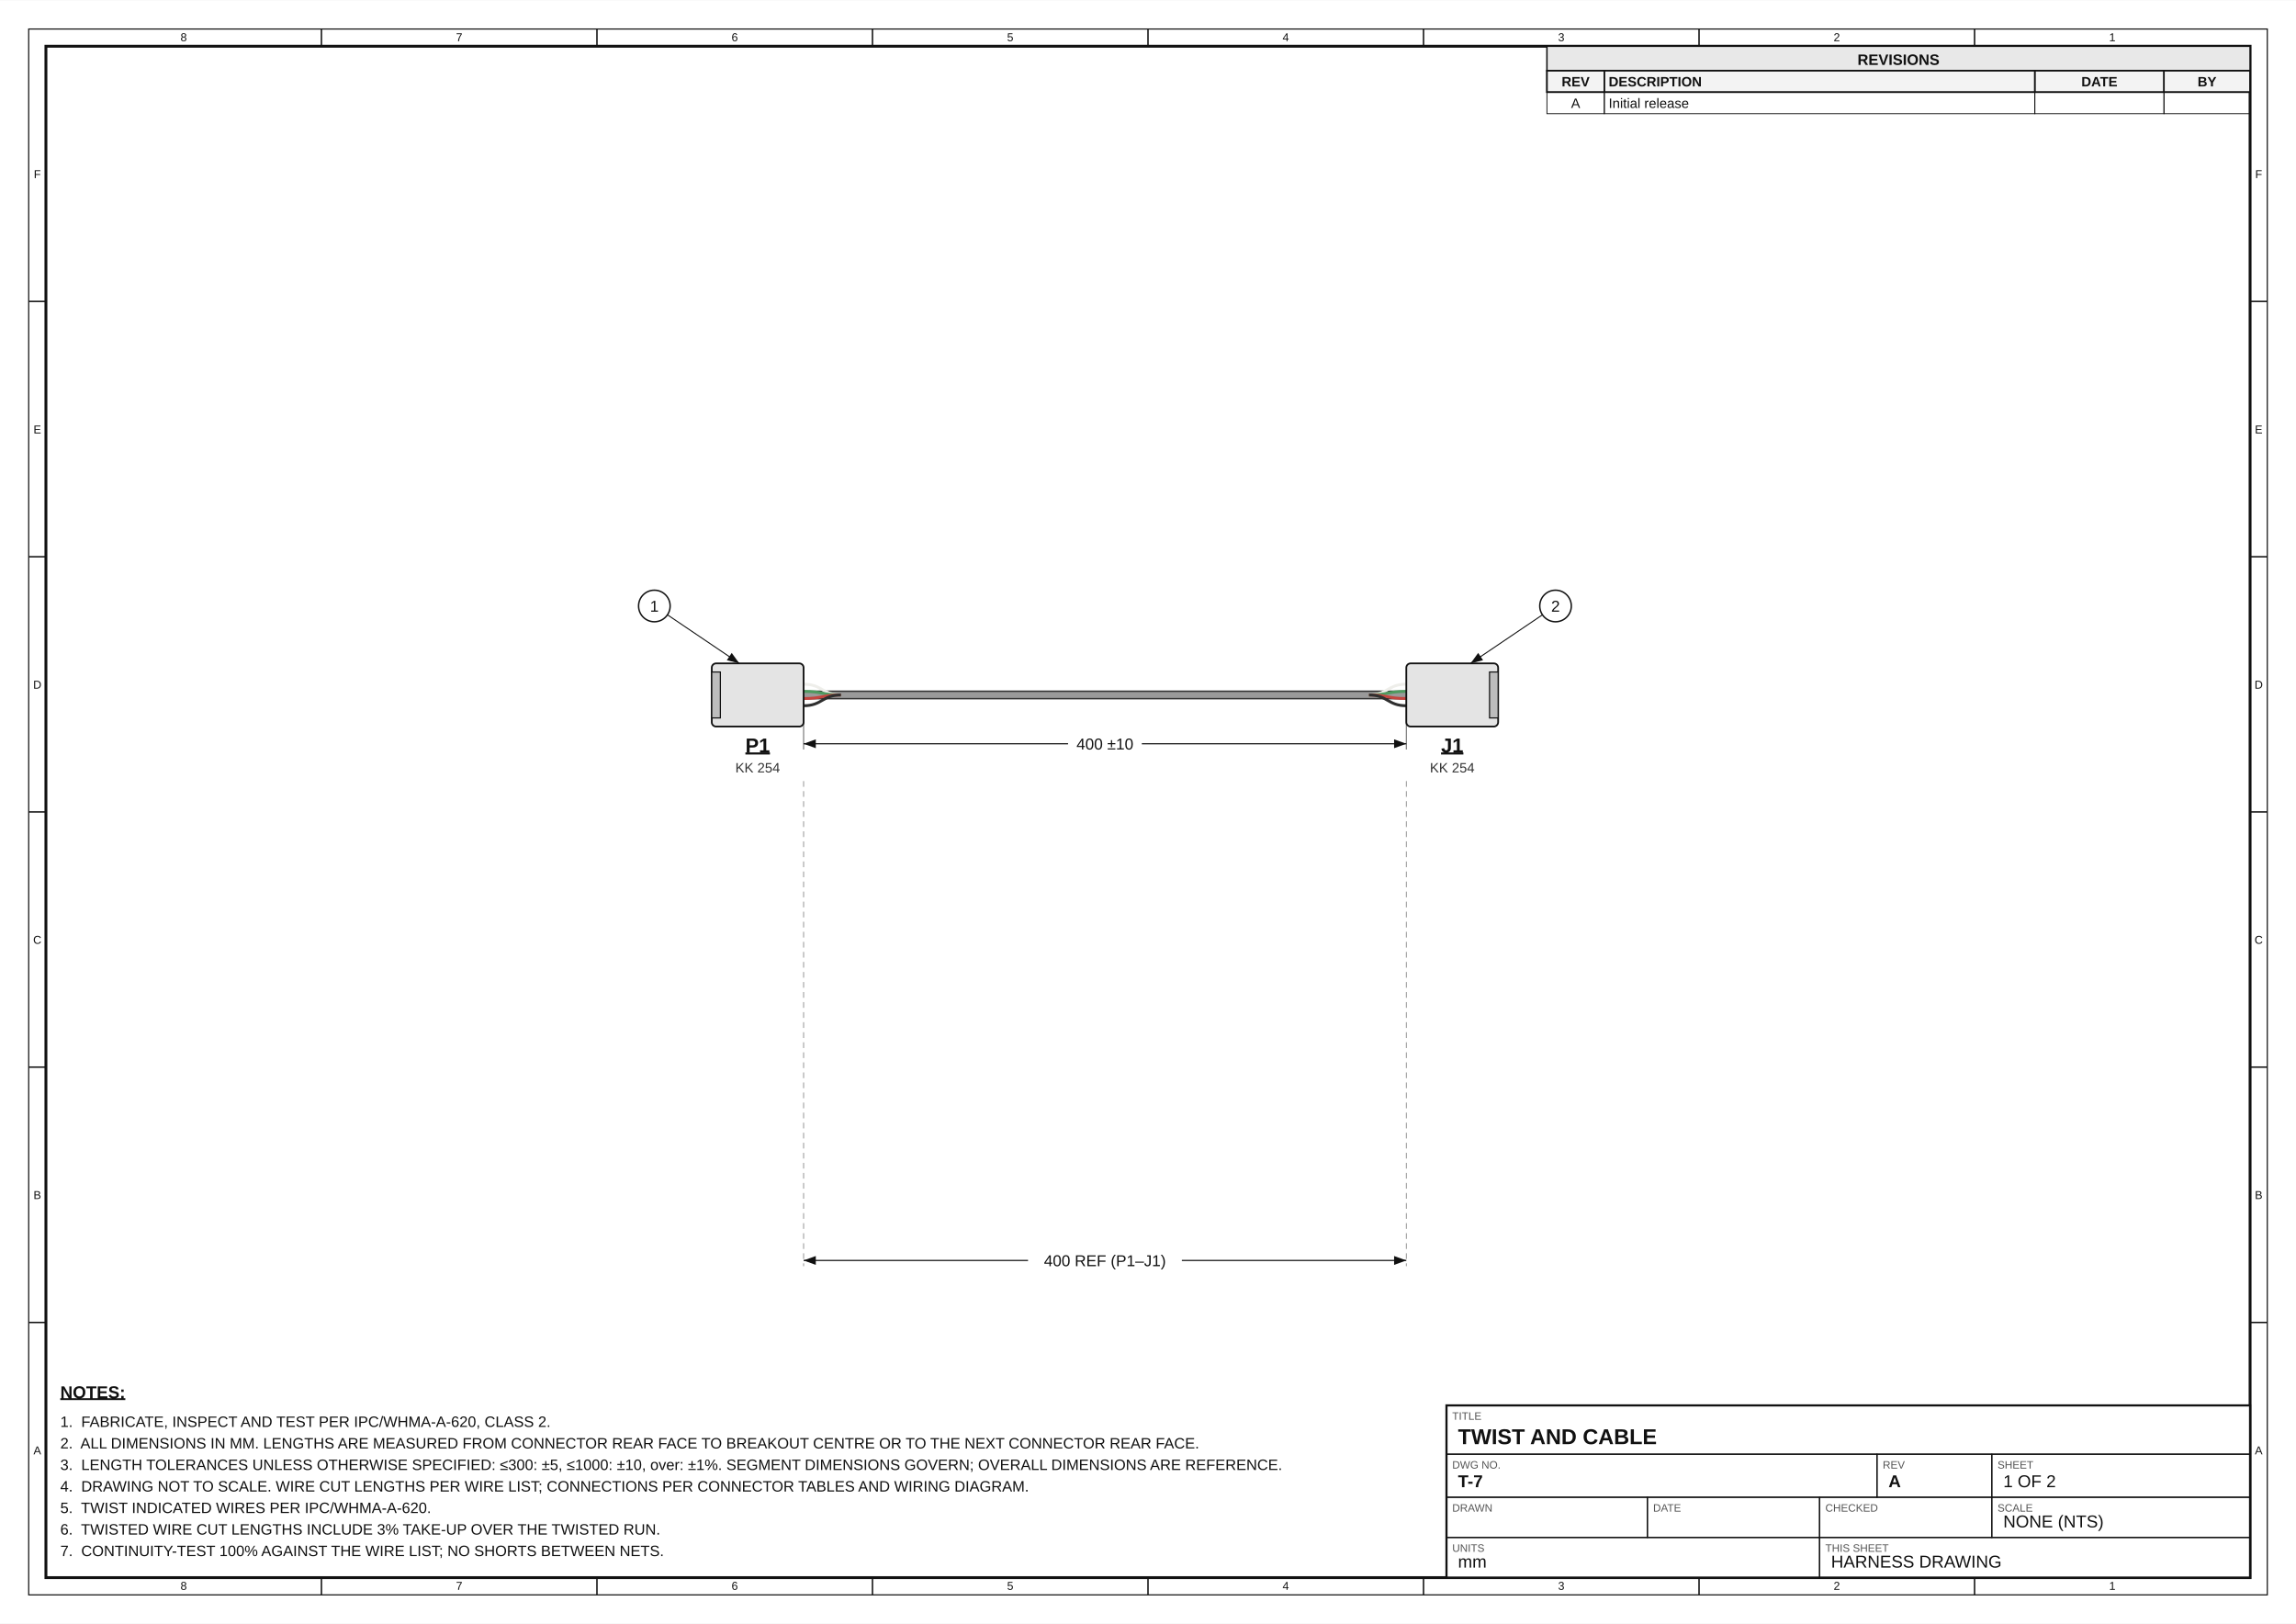
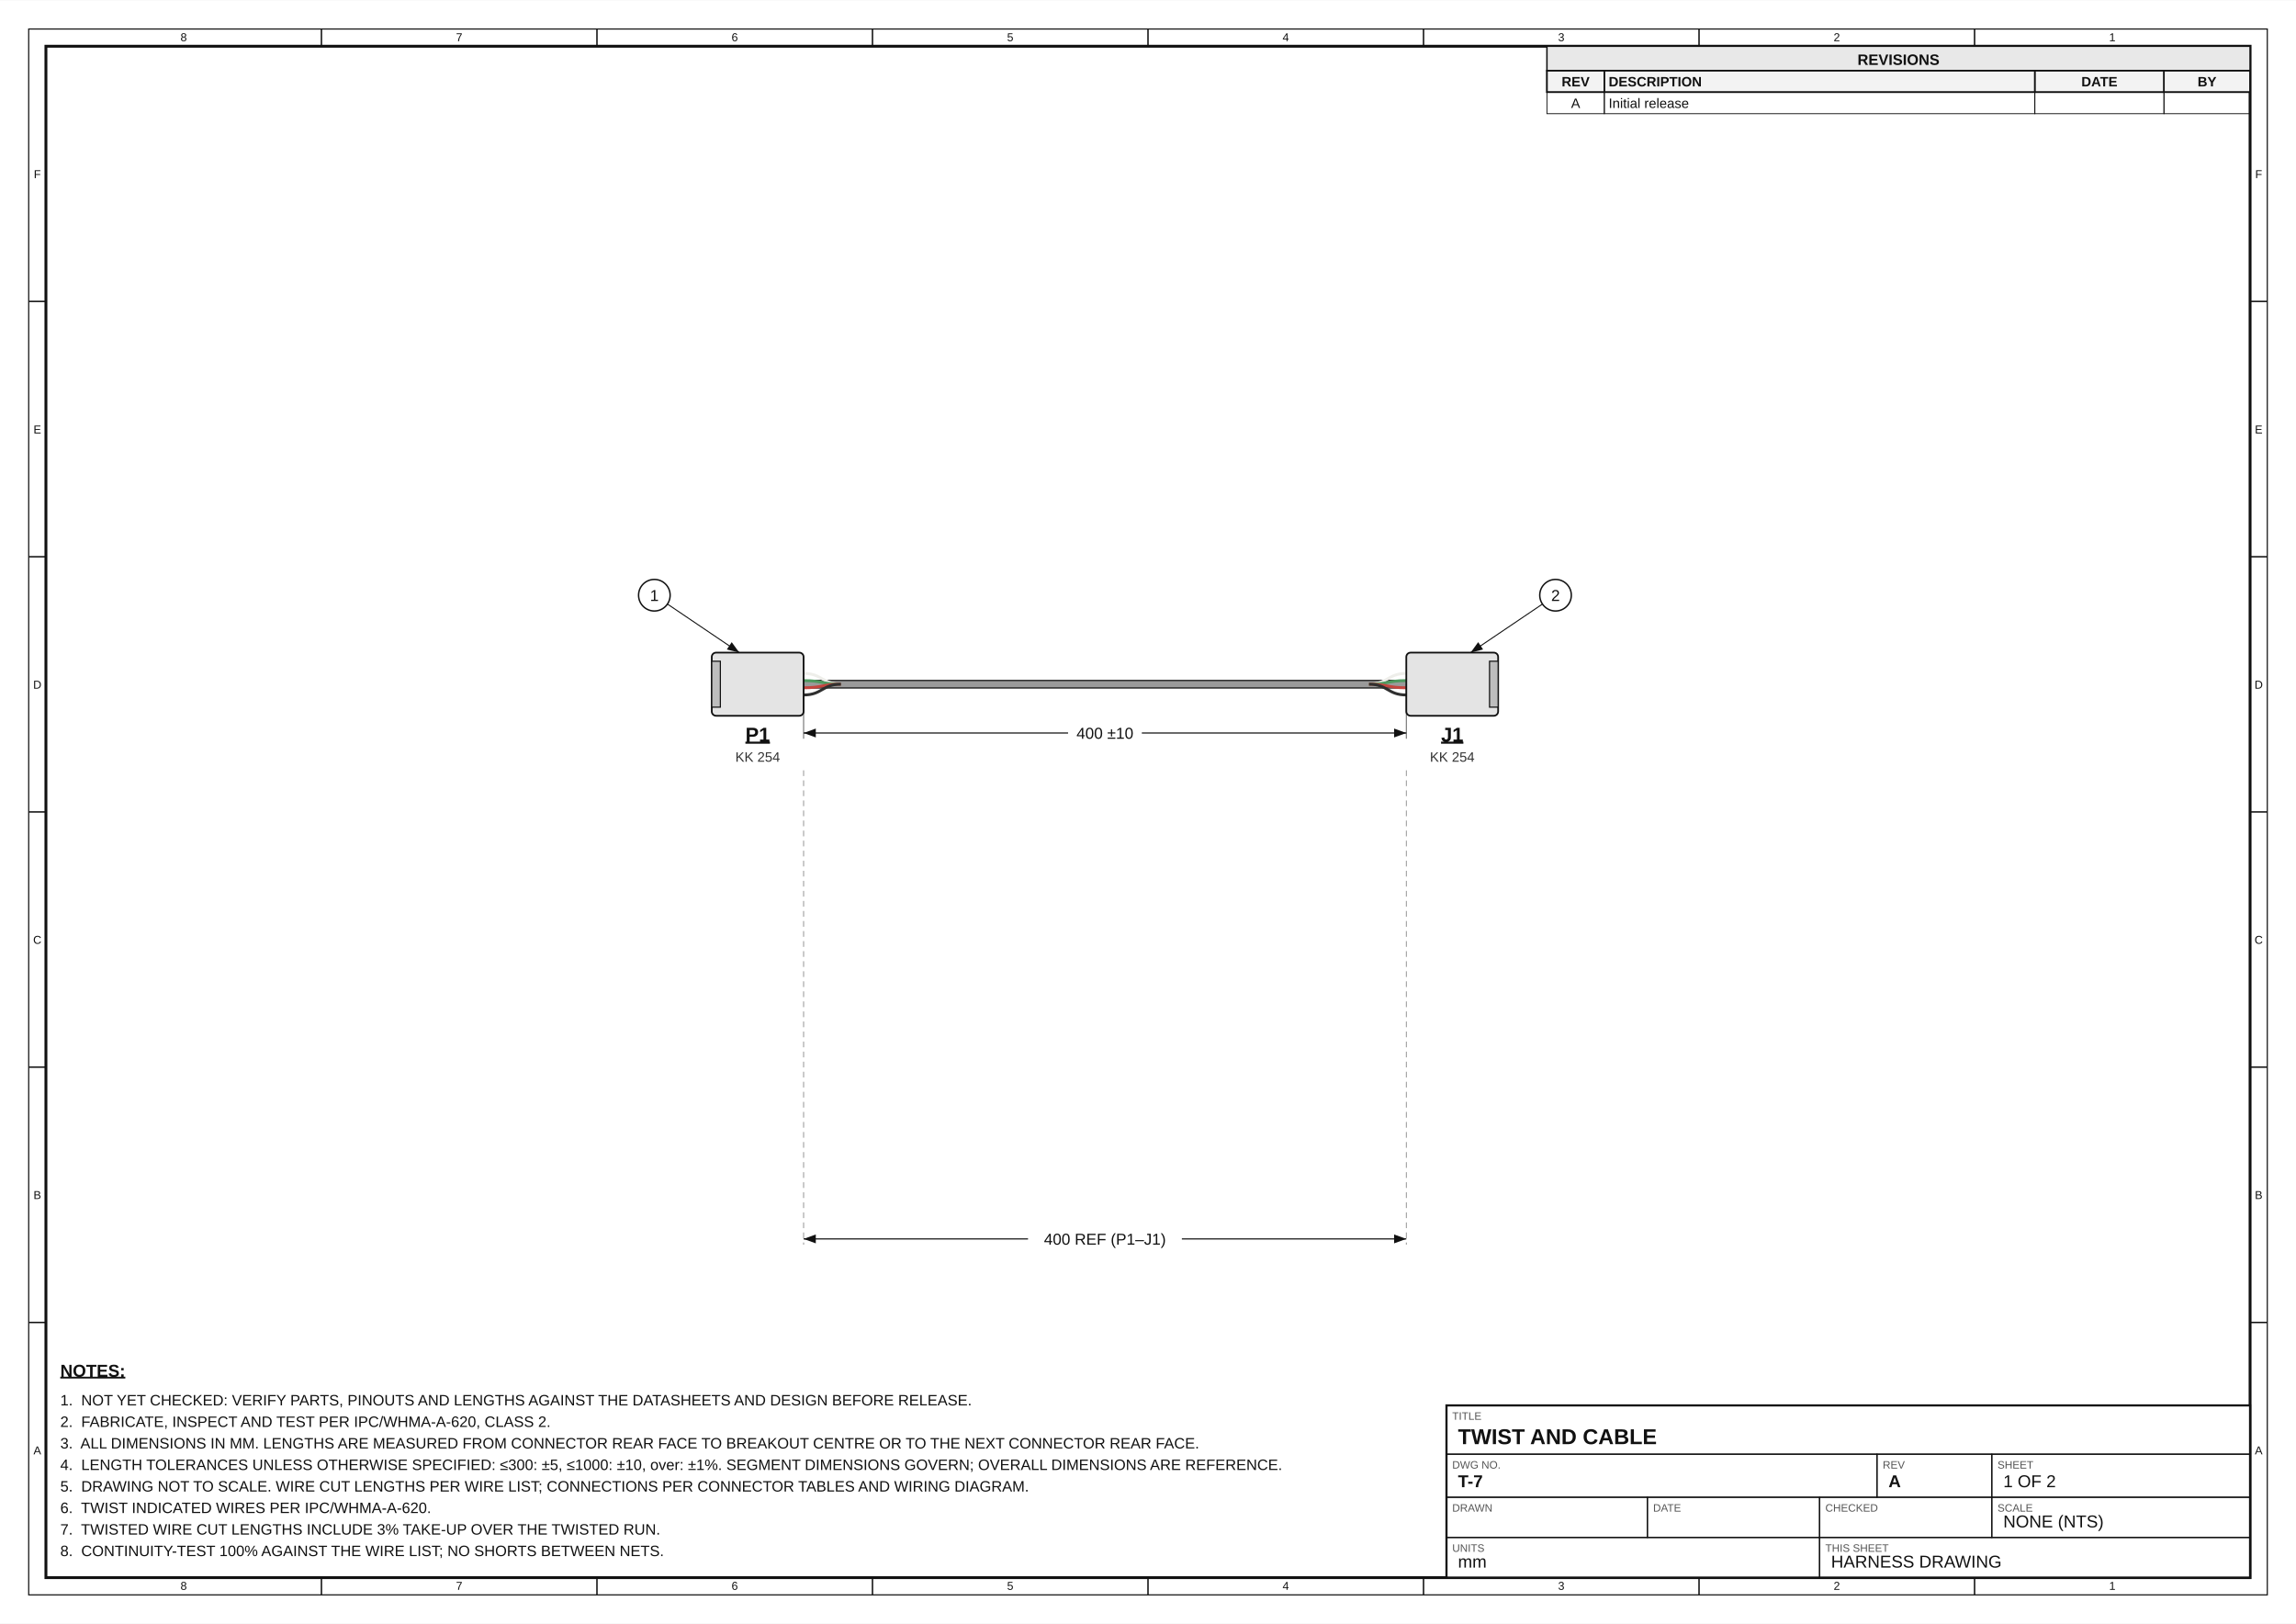
<svg xmlns="http://www.w3.org/2000/svg" viewBox="0 0 1600 1131" width="420mm" height="297mm">
  <rect x="0.0" y="0.0" width="1600.0" height="1131.0" fill="white" stroke="none" stroke-width="1" />
  <rect x="20.0" y="20.0" width="1560.0" height="1091.0" fill="none" stroke="#111" stroke-width="0.8" />
  <rect x="32.0" y="32.0" width="1536.0" height="1067.0" fill="none" stroke="#111" stroke-width="2" />
  <line x1="224.0" y1="20.0" x2="224.0" y2="32.0" stroke="#111" stroke-width="1" />
  <line x1="224.0" y1="1099.0" x2="224.0" y2="1111.0" stroke="#111" stroke-width="1" />
  <line x1="416.0" y1="20.0" x2="416.0" y2="32.0" stroke="#111" stroke-width="1" />
  <line x1="416.0" y1="1099.0" x2="416.0" y2="1111.0" stroke="#111" stroke-width="1" />
  <line x1="608.0" y1="20.0" x2="608.0" y2="32.0" stroke="#111" stroke-width="1" />
  <line x1="608.0" y1="1099.0" x2="608.0" y2="1111.0" stroke="#111" stroke-width="1" />
  <line x1="800.0" y1="20.0" x2="800.0" y2="32.0" stroke="#111" stroke-width="1" />
  <line x1="800.0" y1="1099.0" x2="800.0" y2="1111.0" stroke="#111" stroke-width="1" />
  <line x1="992.0" y1="20.0" x2="992.0" y2="32.0" stroke="#111" stroke-width="1" />
  <line x1="992.0" y1="1099.0" x2="992.0" y2="1111.0" stroke="#111" stroke-width="1" />
  <line x1="1184.0" y1="20.0" x2="1184.0" y2="32.0" stroke="#111" stroke-width="1" />
  <line x1="1184.0" y1="1099.0" x2="1184.0" y2="1111.0" stroke="#111" stroke-width="1" />
  <line x1="1376.0" y1="20.0" x2="1376.0" y2="32.0" stroke="#111" stroke-width="1" />
  <line x1="1376.0" y1="1099.0" x2="1376.0" y2="1111.0" stroke="#111" stroke-width="1" />
  <line x1="20.0" y1="209.8" x2="32.0" y2="209.8" stroke="#111" stroke-width="1" />
  <line x1="1568.0" y1="209.8" x2="1580.0" y2="209.8" stroke="#111" stroke-width="1" />
  <line x1="20.0" y1="387.7" x2="32.0" y2="387.7" stroke="#111" stroke-width="1" />
  <line x1="1568.0" y1="387.7" x2="1580.0" y2="387.7" stroke="#111" stroke-width="1" />
  <line x1="20.0" y1="565.5" x2="32.0" y2="565.5" stroke="#111" stroke-width="1" />
  <line x1="1568.0" y1="565.5" x2="1580.0" y2="565.5" stroke="#111" stroke-width="1" />
  <line x1="20.0" y1="743.3" x2="32.0" y2="743.3" stroke="#111" stroke-width="1" />
  <line x1="1568.0" y1="743.3" x2="1580.0" y2="743.3" stroke="#111" stroke-width="1" />
  <line x1="20.0" y1="921.2" x2="32.0" y2="921.2" stroke="#111" stroke-width="1" />
  <line x1="1568.0" y1="921.2" x2="1580.0" y2="921.2" stroke="#111" stroke-width="1" />
  <text x="128.0" y="28.5" font-family="Arial, Helvetica, sans-serif" font-size="8" text-anchor="middle" font-weight="normal" fill="#111">8</text>
  <text x="128.0" y="1107.5" font-family="Arial, Helvetica, sans-serif" font-size="8" text-anchor="middle" font-weight="normal" fill="#111">8</text>
  <text x="320.0" y="28.5" font-family="Arial, Helvetica, sans-serif" font-size="8" text-anchor="middle" font-weight="normal" fill="#111">7</text>
  <text x="320.0" y="1107.5" font-family="Arial, Helvetica, sans-serif" font-size="8" text-anchor="middle" font-weight="normal" fill="#111">7</text>
  <text x="512.0" y="28.5" font-family="Arial, Helvetica, sans-serif" font-size="8" text-anchor="middle" font-weight="normal" fill="#111">6</text>
  <text x="512.0" y="1107.5" font-family="Arial, Helvetica, sans-serif" font-size="8" text-anchor="middle" font-weight="normal" fill="#111">6</text>
  <text x="704.0" y="28.5" font-family="Arial, Helvetica, sans-serif" font-size="8" text-anchor="middle" font-weight="normal" fill="#111">5</text>
  <text x="704.0" y="1107.5" font-family="Arial, Helvetica, sans-serif" font-size="8" text-anchor="middle" font-weight="normal" fill="#111">5</text>
  <text x="896.0" y="28.5" font-family="Arial, Helvetica, sans-serif" font-size="8" text-anchor="middle" font-weight="normal" fill="#111">4</text>
  <text x="896.0" y="1107.5" font-family="Arial, Helvetica, sans-serif" font-size="8" text-anchor="middle" font-weight="normal" fill="#111">4</text>
  <text x="1088.0" y="28.5" font-family="Arial, Helvetica, sans-serif" font-size="8" text-anchor="middle" font-weight="normal" fill="#111">3</text>
  <text x="1088.0" y="1107.5" font-family="Arial, Helvetica, sans-serif" font-size="8" text-anchor="middle" font-weight="normal" fill="#111">3</text>
  <text x="1280.0" y="28.5" font-family="Arial, Helvetica, sans-serif" font-size="8" text-anchor="middle" font-weight="normal" fill="#111">2</text>
  <text x="1280.0" y="1107.5" font-family="Arial, Helvetica, sans-serif" font-size="8" text-anchor="middle" font-weight="normal" fill="#111">2</text>
  <text x="1472.0" y="28.5" font-family="Arial, Helvetica, sans-serif" font-size="8" text-anchor="middle" font-weight="normal" fill="#111">1</text>
  <text x="1472.0" y="1107.5" font-family="Arial, Helvetica, sans-serif" font-size="8" text-anchor="middle" font-weight="normal" fill="#111">1</text>
  <text x="26.0" y="123.9" font-family="Arial, Helvetica, sans-serif" font-size="8" text-anchor="middle" font-weight="normal" fill="#111">F</text>
  <text x="1574.0" y="123.9" font-family="Arial, Helvetica, sans-serif" font-size="8" text-anchor="middle" font-weight="normal" fill="#111">F</text>
  <text x="26.0" y="301.8" font-family="Arial, Helvetica, sans-serif" font-size="8" text-anchor="middle" font-weight="normal" fill="#111">E</text>
  <text x="1574.0" y="301.8" font-family="Arial, Helvetica, sans-serif" font-size="8" text-anchor="middle" font-weight="normal" fill="#111">E</text>
  <text x="26.0" y="479.6" font-family="Arial, Helvetica, sans-serif" font-size="8" text-anchor="middle" font-weight="normal" fill="#111">D</text>
  <text x="1574.0" y="479.6" font-family="Arial, Helvetica, sans-serif" font-size="8" text-anchor="middle" font-weight="normal" fill="#111">D</text>
  <text x="26.0" y="657.4" font-family="Arial, Helvetica, sans-serif" font-size="8" text-anchor="middle" font-weight="normal" fill="#111">C</text>
  <text x="1574.0" y="657.4" font-family="Arial, Helvetica, sans-serif" font-size="8" text-anchor="middle" font-weight="normal" fill="#111">C</text>
  <text x="26.0" y="835.2" font-family="Arial, Helvetica, sans-serif" font-size="8" text-anchor="middle" font-weight="normal" fill="#111">B</text>
  <text x="1574.0" y="835.2" font-family="Arial, Helvetica, sans-serif" font-size="8" text-anchor="middle" font-weight="normal" fill="#111">B</text>
  <text x="26.0" y="1013.1" font-family="Arial, Helvetica, sans-serif" font-size="8" text-anchor="middle" font-weight="normal" fill="#111">A</text>
  <text x="1574.0" y="1013.1" font-family="Arial, Helvetica, sans-serif" font-size="8" text-anchor="middle" font-weight="normal" fill="#111">A</text>
  <rect x="1008.0" y="979.0" width="560.0" height="120.0" fill="white" stroke="#111" stroke-width="1.5" />
  <rect x="1008.0" y="979.0" width="560.0" height="34.0" fill="none" stroke="#111" stroke-width="0.8" />
  <text x="1012.0" y="989.0" font-family="Arial, Helvetica, sans-serif" font-size="7.5" text-anchor="start" font-weight="normal" fill="#555">TITLE</text>
  <text x="1016.0" y="1006.0" font-family="Arial, Helvetica, sans-serif" font-size="15" text-anchor="start" font-weight="bold" fill="#111">TWIST AND CABLE</text>
  <rect x="1008.0" y="1013.0" width="300.0" height="30.0" fill="none" stroke="#111" stroke-width="0.8" />
  <text x="1012.0" y="1023.0" font-family="Arial, Helvetica, sans-serif" font-size="7.5" text-anchor="start" font-weight="normal" fill="#555">DWG NO.</text>
  <text x="1016.0" y="1036.0" font-family="Arial, Helvetica, sans-serif" font-size="12" text-anchor="start" font-weight="bold" fill="#111">T-7</text>
  <rect x="1308.0" y="1013.0" width="80.0" height="30.0" fill="none" stroke="#111" stroke-width="0.8" />
  <text x="1312.0" y="1023.0" font-family="Arial, Helvetica, sans-serif" font-size="7.5" text-anchor="start" font-weight="normal" fill="#555">REV</text>
  <text x="1316.0" y="1036.0" font-family="Arial, Helvetica, sans-serif" font-size="12" text-anchor="start" font-weight="bold" fill="#111">A</text>
  <rect x="1388.0" y="1013.0" width="180.0" height="30.0" fill="none" stroke="#111" stroke-width="0.8" />
  <text x="1392.0" y="1023.0" font-family="Arial, Helvetica, sans-serif" font-size="7.5" text-anchor="start" font-weight="normal" fill="#555">SHEET</text>
  <text x="1396.0" y="1036.0" font-family="Arial, Helvetica, sans-serif" font-size="12" text-anchor="start" font-weight="normal" fill="#111">1 OF 2</text>
  <rect x="1008.0" y="1043.0" width="140.0" height="28.0" fill="none" stroke="#111" stroke-width="0.8" />
  <text x="1012.0" y="1053.0" font-family="Arial, Helvetica, sans-serif" font-size="7.5" text-anchor="start" font-weight="normal" fill="#555">DRAWN</text>
  <text x="1016.0" y="1064.0" font-family="Arial, Helvetica, sans-serif" font-size="12" text-anchor="start" font-weight="normal" fill="#111" />
  <rect x="1148.0" y="1043.0" width="120.0" height="28.0" fill="none" stroke="#111" stroke-width="0.8" />
  <text x="1152.0" y="1053.0" font-family="Arial, Helvetica, sans-serif" font-size="7.5" text-anchor="start" font-weight="normal" fill="#555">DATE</text>
  <text x="1156.0" y="1064.0" font-family="Arial, Helvetica, sans-serif" font-size="12" text-anchor="start" font-weight="normal" fill="#111" />
  <rect x="1268.0" y="1043.0" width="120.0" height="28.0" fill="none" stroke="#111" stroke-width="0.8" />
  <text x="1272.0" y="1053.0" font-family="Arial, Helvetica, sans-serif" font-size="7.5" text-anchor="start" font-weight="normal" fill="#555">CHECKED</text>
  <text x="1276.0" y="1064.0" font-family="Arial, Helvetica, sans-serif" font-size="12" text-anchor="start" font-weight="normal" fill="#111" />
  <rect x="1388.0" y="1043.0" width="180.0" height="28.0" fill="none" stroke="#111" stroke-width="0.8" />
  <text x="1392.0" y="1053.0" font-family="Arial, Helvetica, sans-serif" font-size="7.5" text-anchor="start" font-weight="normal" fill="#555">SCALE</text>
  <text x="1396.0" y="1064.0" font-family="Arial, Helvetica, sans-serif" font-size="12" text-anchor="start" font-weight="normal" fill="#111">NONE (NTS)</text>
  <rect x="1008.0" y="1071.0" width="260.0" height="28.0" fill="none" stroke="#111" stroke-width="0.8" />
  <text x="1012.0" y="1081.0" font-family="Arial, Helvetica, sans-serif" font-size="7.5" text-anchor="start" font-weight="normal" fill="#555">UNITS</text>
  <text x="1016.0" y="1092.0" font-family="Arial, Helvetica, sans-serif" font-size="12" text-anchor="start" font-weight="normal" fill="#111">mm</text>
  <rect x="1268.0" y="1071.0" width="300.0" height="28.0" fill="none" stroke="#111" stroke-width="0.8" />
  <text x="1272.0" y="1081.0" font-family="Arial, Helvetica, sans-serif" font-size="7.5" text-anchor="start" font-weight="normal" fill="#555">THIS SHEET</text>
  <text x="1276.0" y="1092.0" font-family="Arial, Helvetica, sans-serif" font-size="12" text-anchor="start" font-weight="normal" fill="#111">HARNESS DRAWING</text>
  <rect x="1078.0" y="32.0" width="490.0" height="17.0" fill="#e8e8e8" stroke="#111" stroke-width="1" />
  <text x="1323.0" y="45.0" font-family="Arial, Helvetica, sans-serif" font-size="10.5" text-anchor="middle" font-weight="bold" fill="#111">REVISIONS</text>
  <rect x="1078.0" y="49.0" width="490.0" height="15.0" fill="#f3f3f3" stroke="#111" stroke-width="1" />
  <rect x="1078.0" y="49.0" width="40.0" height="15.0" fill="none" stroke="#111" stroke-width="1" />
  <text x="1098.0" y="60.0" font-family="Arial, Helvetica, sans-serif" font-size="9.5" text-anchor="middle" font-weight="bold" fill="#111">REV</text>
  <rect x="1118.0" y="49.0" width="300.0" height="15.0" fill="none" stroke="#111" stroke-width="1" />
  <text x="1121.0" y="60.0" font-family="Arial, Helvetica, sans-serif" font-size="9.5" text-anchor="start" font-weight="bold" fill="#111">DESCRIPTION</text>
  <rect x="1418.0" y="49.0" width="90.0" height="15.0" fill="none" stroke="#111" stroke-width="1" />
  <text x="1463.0" y="60.0" font-family="Arial, Helvetica, sans-serif" font-size="9.5" text-anchor="middle" font-weight="bold" fill="#111">DATE</text>
  <rect x="1508.0" y="49.0" width="60.0" height="15.0" fill="none" stroke="#111" stroke-width="1" />
  <text x="1538.0" y="60.0" font-family="Arial, Helvetica, sans-serif" font-size="9.5" text-anchor="middle" font-weight="bold" fill="#111">BY</text>
  <rect x="1078.0" y="64.0" width="40.0" height="15.0" fill="none" stroke="#111" stroke-width="0.6" />
  <text x="1098.0" y="75.0" font-family="Arial, Helvetica, sans-serif" font-size="9.5" text-anchor="middle" font-weight="normal" fill="#111">A</text>
  <rect x="1118.0" y="64.0" width="300.0" height="15.0" fill="none" stroke="#111" stroke-width="0.6" />
  <text x="1121.0" y="75.0" font-family="Arial, Helvetica, sans-serif" font-size="9.5" text-anchor="start" font-weight="normal" fill="#111">Initial release</text>
  <rect x="1418.0" y="64.0" width="90.0" height="15.0" fill="none" stroke="#111" stroke-width="0.6" />
  <text x="1463.0" y="75.0" font-family="Arial, Helvetica, sans-serif" font-size="9.5" text-anchor="middle" font-weight="normal" fill="#111" />
  <rect x="1508.0" y="64.0" width="60.0" height="15.0" fill="none" stroke="#111" stroke-width="0.6" />
  <text x="1538.0" y="75.0" font-family="Arial, Helvetica, sans-serif" font-size="9.5" text-anchor="middle" font-weight="normal" fill="#111" />
-   <path d="M560.0,484.0 L980.0,484.0" fill="none" stroke="#333" stroke-width="6.2" stroke-linecap="round" />
-   <path d="M560.0,484.0 L980.0,484.0" fill="none" stroke="#9a9a9a" stroke-width="4.2" stroke-linecap="round" />
-   <line x1="560.0" y1="484.0" x2="560.0" y2="522.0" stroke="#555" stroke-width="0.6" />
-   <line x1="980.0" y1="484.0" x2="980.0" y2="522.0" stroke="#555" stroke-width="0.6" />
-   <line x1="560.0" y1="518.0" x2="980.0" y2="518.0" stroke="#111" stroke-width="0.8" />
-   <polygon points="560.0,518.0 568.5,514.9 568.5,521.1" fill="#111" />
-   <polygon points="980.0,518.0 971.5,521.1 971.5,514.9" fill="#111" />
-   <rect x="744.3" y="511.0" width="51.4" height="14.0" fill="white" stroke="none" stroke-width="1" />
-   <text x="770.0" y="522.0" font-family="Arial, Helvetica, sans-serif" font-size="11" text-anchor="middle" font-weight="normal" fill="#111">400 ±10</text>
-   <path d="M586.0,484.0 C573.0,484.0 573.0,476.5 560.0,476.5" fill="none" stroke="#eeeeea" stroke-width="2" />
-   <path d="M586.0,484.0 C573.0,484.0 573.0,481.5 560.0,481.5" fill="none" stroke="#4e9a5f" stroke-width="2" />
-   <path d="M586.0,484.0 C573.0,484.0 573.0,486.5 560.0,486.5" fill="none" stroke="#c4453f" stroke-width="2" />
-   <path d="M586.0,484.0 C573.0,484.0 573.0,491.5 560.0,491.5" fill="none" stroke="#2f2f2f" stroke-width="2" />
-   <rect x="496.0" y="462.0" width="64.0" height="44.0" fill="#e4e4e4" stroke="#111" stroke-width="1.2" rx="3" class="connector-body rectangular" />
-   <rect x="496.0" y="468.0" width="6.0" height="32.0" fill="#bdbdbd" stroke="#111" stroke-width="0.8" />
-   <text x="528.0" y="524.0" font-family="Arial, Helvetica, sans-serif" font-size="14" text-anchor="middle" font-weight="bold" fill="#111" text-decoration="underline">P1</text>
-   <text x="528.0" y="538.0" font-family="Arial, Helvetica, sans-serif" font-size="9.5" text-anchor="middle" font-weight="normal" fill="#333">KK 254</text>
-   <line x1="456.0" y1="422.0" x2="515.2" y2="462.0" stroke="#111" stroke-width="0.7" />
-   <polygon points="515.2,462.0 506.5,459.8 509.9,454.7" fill="#111" />
-   <circle cx="456.0" cy="422.0" r="11" fill="white" stroke="#111" stroke-width="1" />
-   <text x="456.0" y="426.0" font-family="Arial, Helvetica, sans-serif" font-size="11" text-anchor="middle" font-weight="normal" fill="#111">1</text>
-   <path d="M954.0,484.0 C967.0,484.0 967.0,476.5 980.0,476.5" fill="none" stroke="#eeeeea" stroke-width="2" />
-   <path d="M954.0,484.0 C967.0,484.0 967.0,481.5 980.0,481.5" fill="none" stroke="#4e9a5f" stroke-width="2" />
-   <path d="M954.0,484.0 C967.0,484.0 967.0,486.5 980.0,486.5" fill="none" stroke="#c4453f" stroke-width="2" />
-   <path d="M954.0,484.0 C967.0,484.0 967.0,491.5 980.0,491.5" fill="none" stroke="#2f2f2f" stroke-width="2" />
-   <rect x="980.0" y="462.0" width="64.0" height="44.0" fill="#e4e4e4" stroke="#111" stroke-width="1.2" rx="3" class="connector-body rectangular" />
-   <rect x="1038.0" y="468.0" width="6.0" height="32.0" fill="#bdbdbd" stroke="#111" stroke-width="0.8" />
-   <text x="1012.0" y="524.0" font-family="Arial, Helvetica, sans-serif" font-size="14" text-anchor="middle" font-weight="bold" fill="#111" text-decoration="underline">J1</text>
-   <text x="1012.0" y="538.0" font-family="Arial, Helvetica, sans-serif" font-size="9.5" text-anchor="middle" font-weight="normal" fill="#333">KK 254</text>
-   <line x1="1084.0" y1="422.0" x2="1024.8" y2="462.0" stroke="#111" stroke-width="0.7" />
-   <polygon points="1024.8,462.0 1030.1,454.7 1033.5,459.8" fill="#111" />
-   <circle cx="1084.0" cy="422.0" r="11" fill="white" stroke="#111" stroke-width="1" />
-   <text x="1084.0" y="426.0" font-family="Arial, Helvetica, sans-serif" font-size="11" text-anchor="middle" font-weight="normal" fill="#111">2</text>
-   <line x1="560.0" y1="878.0" x2="980.0" y2="878.0" stroke="#111" stroke-width="0.8" />
-   <polygon points="560.0,878.0 568.5,874.9 568.5,881.1" fill="#111" />
-   <polygon points="980.0,878.0 971.5,881.1 971.5,874.9" fill="#111" />
-   <rect x="716.4" y="871.0" width="107.2" height="14.0" fill="white" stroke="none" stroke-width="1" />
-   <text x="770.0" y="882.0" font-family="Arial, Helvetica, sans-serif" font-size="11" text-anchor="middle" font-weight="normal" fill="#111">400 REF  (P1–J1)</text>
-   <line x1="980.0" y1="544.0" x2="980.0" y2="882.0" stroke="#777" stroke-width="0.5" stroke-dasharray="4 3" />
-   <line x1="560.0" y1="544.0" x2="560.0" y2="882.0" stroke="#777" stroke-width="0.5" stroke-dasharray="4 3" />
-   <text x="42.0" y="974.0" font-family="Arial, Helvetica, sans-serif" font-size="12" text-anchor="start" font-weight="bold" fill="#111" text-decoration="underline">NOTES:</text>
-   <text x="42.0" y="994.0" font-family="Arial, Helvetica, sans-serif" font-size="10.5" text-anchor="start" font-weight="normal" fill="#111" xml:space="preserve">1.  FABRICATE, INSPECT AND TEST PER IPC/WHMA-A-620, CLASS 2.</text>
-   <text x="42.0" y="1009.0" font-family="Arial, Helvetica, sans-serif" font-size="10.5" text-anchor="start" font-weight="normal" fill="#111" xml:space="preserve">2.  ALL DIMENSIONS IN MM. LENGTHS ARE MEASURED FROM CONNECTOR REAR FACE TO BREAKOUT CENTRE OR TO THE NEXT CONNECTOR REAR FACE.</text>
-   <text x="42.0" y="1024.0" font-family="Arial, Helvetica, sans-serif" font-size="10.5" text-anchor="start" font-weight="normal" fill="#111" xml:space="preserve">3.  LENGTH TOLERANCES UNLESS OTHERWISE SPECIFIED: ≤300: ±5, ≤1000: ±10, over: ±1%. SEGMENT DIMENSIONS GOVERN; OVERALL DIMENSIONS ARE REFERENCE.</text>
-   <text x="42.0" y="1039.0" font-family="Arial, Helvetica, sans-serif" font-size="10.5" text-anchor="start" font-weight="normal" fill="#111" xml:space="preserve">4.  DRAWING NOT TO SCALE. WIRE CUT LENGTHS PER WIRE LIST; CONNECTIONS PER CONNECTOR TABLES AND WIRING DIAGRAM.</text>
-   <text x="42.0" y="1054.0" font-family="Arial, Helvetica, sans-serif" font-size="10.5" text-anchor="start" font-weight="normal" fill="#111" xml:space="preserve">5.  TWIST INDICATED WIRES PER IPC/WHMA-A-620.</text>
-   <text x="42.0" y="1069.0" font-family="Arial, Helvetica, sans-serif" font-size="10.5" text-anchor="start" font-weight="normal" fill="#111" xml:space="preserve">6.  TWISTED WIRE CUT LENGTHS INCLUDE 3% TAKE-UP OVER THE TWISTED RUN.</text>
-   <text x="42.0" y="1084.0" font-family="Arial, Helvetica, sans-serif" font-size="10.5" text-anchor="start" font-weight="normal" fill="#111" xml:space="preserve">7.  CONTINUITY-TEST 100% AGAINST THE WIRE LIST; NO SHORTS BETWEEN NETS.</text>
+   <path d="M560.0,476.5 L980.0,476.5" fill="none" stroke="#333" stroke-width="6.2" stroke-linecap="round" />
+   <path d="M560.0,476.5 L980.0,476.5" fill="none" stroke="#9a9a9a" stroke-width="4.2" stroke-linecap="round" />
+   <line x1="560.0" y1="476.5" x2="560.0" y2="514.5" stroke="#555" stroke-width="0.6" />
+   <line x1="980.0" y1="476.5" x2="980.0" y2="514.5" stroke="#555" stroke-width="0.6" />
+   <line x1="560.0" y1="510.5" x2="980.0" y2="510.5" stroke="#111" stroke-width="0.8" />
+   <polygon points="560.0,510.5 568.5,507.4 568.5,513.6" fill="#111" />
+   <polygon points="980.0,510.5 971.5,513.6 971.5,507.4" fill="#111" />
+   <rect x="744.3" y="503.5" width="51.4" height="14.0" fill="white" stroke="none" stroke-width="1" />
+   <text x="770.0" y="514.5" font-family="Arial, Helvetica, sans-serif" font-size="11" text-anchor="middle" font-weight="normal" fill="#111">400 ±10</text>
+   <path d="M586.0,476.5 C573.0,476.5 573.0,469.0 560.0,469.0" fill="none" stroke="#eeeeea" stroke-width="2" />
+   <path d="M586.0,476.5 C573.0,476.5 573.0,474.0 560.0,474.0" fill="none" stroke="#4e9a5f" stroke-width="2" />
+   <path d="M586.0,476.5 C573.0,476.5 573.0,479.0 560.0,479.0" fill="none" stroke="#c4453f" stroke-width="2" />
+   <path d="M586.0,476.5 C573.0,476.5 573.0,484.0 560.0,484.0" fill="none" stroke="#2f2f2f" stroke-width="2" />
+   <rect x="496.0" y="454.5" width="64.0" height="44.0" fill="#e4e4e4" stroke="#111" stroke-width="1.2" rx="3" class="connector-body rectangular" />
+   <rect x="496.0" y="460.5" width="6.0" height="32.0" fill="#bdbdbd" stroke="#111" stroke-width="0.8" />
+   <text x="528.0" y="516.5" font-family="Arial, Helvetica, sans-serif" font-size="14" text-anchor="middle" font-weight="bold" fill="#111" text-decoration="underline">P1</text>
+   <text x="528.0" y="530.5" font-family="Arial, Helvetica, sans-serif" font-size="9.5" text-anchor="middle" font-weight="normal" fill="#333">KK 254</text>
+   <line x1="456.0" y1="414.5" x2="515.2" y2="454.5" stroke="#111" stroke-width="0.7" />
+   <polygon points="515.2,454.5 506.5,452.3 509.9,447.2" fill="#111" />
+   <circle cx="456.0" cy="414.5" r="11" fill="white" stroke="#111" stroke-width="1" />
+   <text x="456.0" y="418.5" font-family="Arial, Helvetica, sans-serif" font-size="11" text-anchor="middle" font-weight="normal" fill="#111">1</text>
+   <path d="M954.0,476.5 C967.0,476.5 967.0,469.0 980.0,469.0" fill="none" stroke="#eeeeea" stroke-width="2" />
+   <path d="M954.0,476.5 C967.0,476.5 967.0,474.0 980.0,474.0" fill="none" stroke="#4e9a5f" stroke-width="2" />
+   <path d="M954.0,476.5 C967.0,476.5 967.0,479.0 980.0,479.0" fill="none" stroke="#c4453f" stroke-width="2" />
+   <path d="M954.0,476.5 C967.0,476.5 967.0,484.0 980.0,484.0" fill="none" stroke="#2f2f2f" stroke-width="2" />
+   <rect x="980.0" y="454.5" width="64.0" height="44.0" fill="#e4e4e4" stroke="#111" stroke-width="1.2" rx="3" class="connector-body rectangular" />
+   <rect x="1038.0" y="460.5" width="6.0" height="32.0" fill="#bdbdbd" stroke="#111" stroke-width="0.8" />
+   <text x="1012.0" y="516.5" font-family="Arial, Helvetica, sans-serif" font-size="14" text-anchor="middle" font-weight="bold" fill="#111" text-decoration="underline">J1</text>
+   <text x="1012.0" y="530.5" font-family="Arial, Helvetica, sans-serif" font-size="9.5" text-anchor="middle" font-weight="normal" fill="#333">KK 254</text>
+   <line x1="1084.0" y1="414.5" x2="1024.8" y2="454.5" stroke="#111" stroke-width="0.7" />
+   <polygon points="1024.8,454.5 1030.1,447.2 1033.5,452.3" fill="#111" />
+   <circle cx="1084.0" cy="414.5" r="11" fill="white" stroke="#111" stroke-width="1" />
+   <text x="1084.0" y="418.5" font-family="Arial, Helvetica, sans-serif" font-size="11" text-anchor="middle" font-weight="normal" fill="#111">2</text>
+   <line x1="560.0" y1="863.0" x2="980.0" y2="863.0" stroke="#111" stroke-width="0.8" />
+   <polygon points="560.0,863.0 568.5,859.9 568.5,866.1" fill="#111" />
+   <polygon points="980.0,863.0 971.5,866.1 971.5,859.9" fill="#111" />
+   <rect x="716.4" y="856.0" width="107.2" height="14.0" fill="white" stroke="none" stroke-width="1" />
+   <text x="770.0" y="867.0" font-family="Arial, Helvetica, sans-serif" font-size="11" text-anchor="middle" font-weight="normal" fill="#111">400 REF  (P1–J1)</text>
+   <line x1="980.0" y1="536.5" x2="980.0" y2="867.0" stroke="#777" stroke-width="0.5" stroke-dasharray="4 3" />
+   <line x1="560.0" y1="536.5" x2="560.0" y2="867.0" stroke="#777" stroke-width="0.5" stroke-dasharray="4 3" />
+   <text x="42.0" y="959.0" font-family="Arial, Helvetica, sans-serif" font-size="12" text-anchor="start" font-weight="bold" fill="#111" text-decoration="underline">NOTES:</text>
+   <text x="42.0" y="979.0" font-family="Arial, Helvetica, sans-serif" font-size="10.5" text-anchor="start" font-weight="normal" fill="#111" xml:space="preserve">1.  NOT YET CHECKED: VERIFY PARTS, PINOUTS AND LENGTHS AGAINST THE DATASHEETS AND DESIGN BEFORE RELEASE.</text>
+   <text x="42.0" y="994.0" font-family="Arial, Helvetica, sans-serif" font-size="10.5" text-anchor="start" font-weight="normal" fill="#111" xml:space="preserve">2.  FABRICATE, INSPECT AND TEST PER IPC/WHMA-A-620, CLASS 2.</text>
+   <text x="42.0" y="1009.0" font-family="Arial, Helvetica, sans-serif" font-size="10.5" text-anchor="start" font-weight="normal" fill="#111" xml:space="preserve">3.  ALL DIMENSIONS IN MM. LENGTHS ARE MEASURED FROM CONNECTOR REAR FACE TO BREAKOUT CENTRE OR TO THE NEXT CONNECTOR REAR FACE.</text>
+   <text x="42.0" y="1024.0" font-family="Arial, Helvetica, sans-serif" font-size="10.5" text-anchor="start" font-weight="normal" fill="#111" xml:space="preserve">4.  LENGTH TOLERANCES UNLESS OTHERWISE SPECIFIED: ≤300: ±5, ≤1000: ±10, over: ±1%. SEGMENT DIMENSIONS GOVERN; OVERALL DIMENSIONS ARE REFERENCE.</text>
+   <text x="42.0" y="1039.0" font-family="Arial, Helvetica, sans-serif" font-size="10.5" text-anchor="start" font-weight="normal" fill="#111" xml:space="preserve">5.  DRAWING NOT TO SCALE. WIRE CUT LENGTHS PER WIRE LIST; CONNECTIONS PER CONNECTOR TABLES AND WIRING DIAGRAM.</text>
+   <text x="42.0" y="1054.0" font-family="Arial, Helvetica, sans-serif" font-size="10.5" text-anchor="start" font-weight="normal" fill="#111" xml:space="preserve">6.  TWIST INDICATED WIRES PER IPC/WHMA-A-620.</text>
+   <text x="42.0" y="1069.0" font-family="Arial, Helvetica, sans-serif" font-size="10.5" text-anchor="start" font-weight="normal" fill="#111" xml:space="preserve">7.  TWISTED WIRE CUT LENGTHS INCLUDE 3% TAKE-UP OVER THE TWISTED RUN.</text>
+   <text x="42.0" y="1084.0" font-family="Arial, Helvetica, sans-serif" font-size="10.5" text-anchor="start" font-weight="normal" fill="#111" xml:space="preserve">8.  CONTINUITY-TEST 100% AGAINST THE WIRE LIST; NO SHORTS BETWEEN NETS.</text>
</svg>
